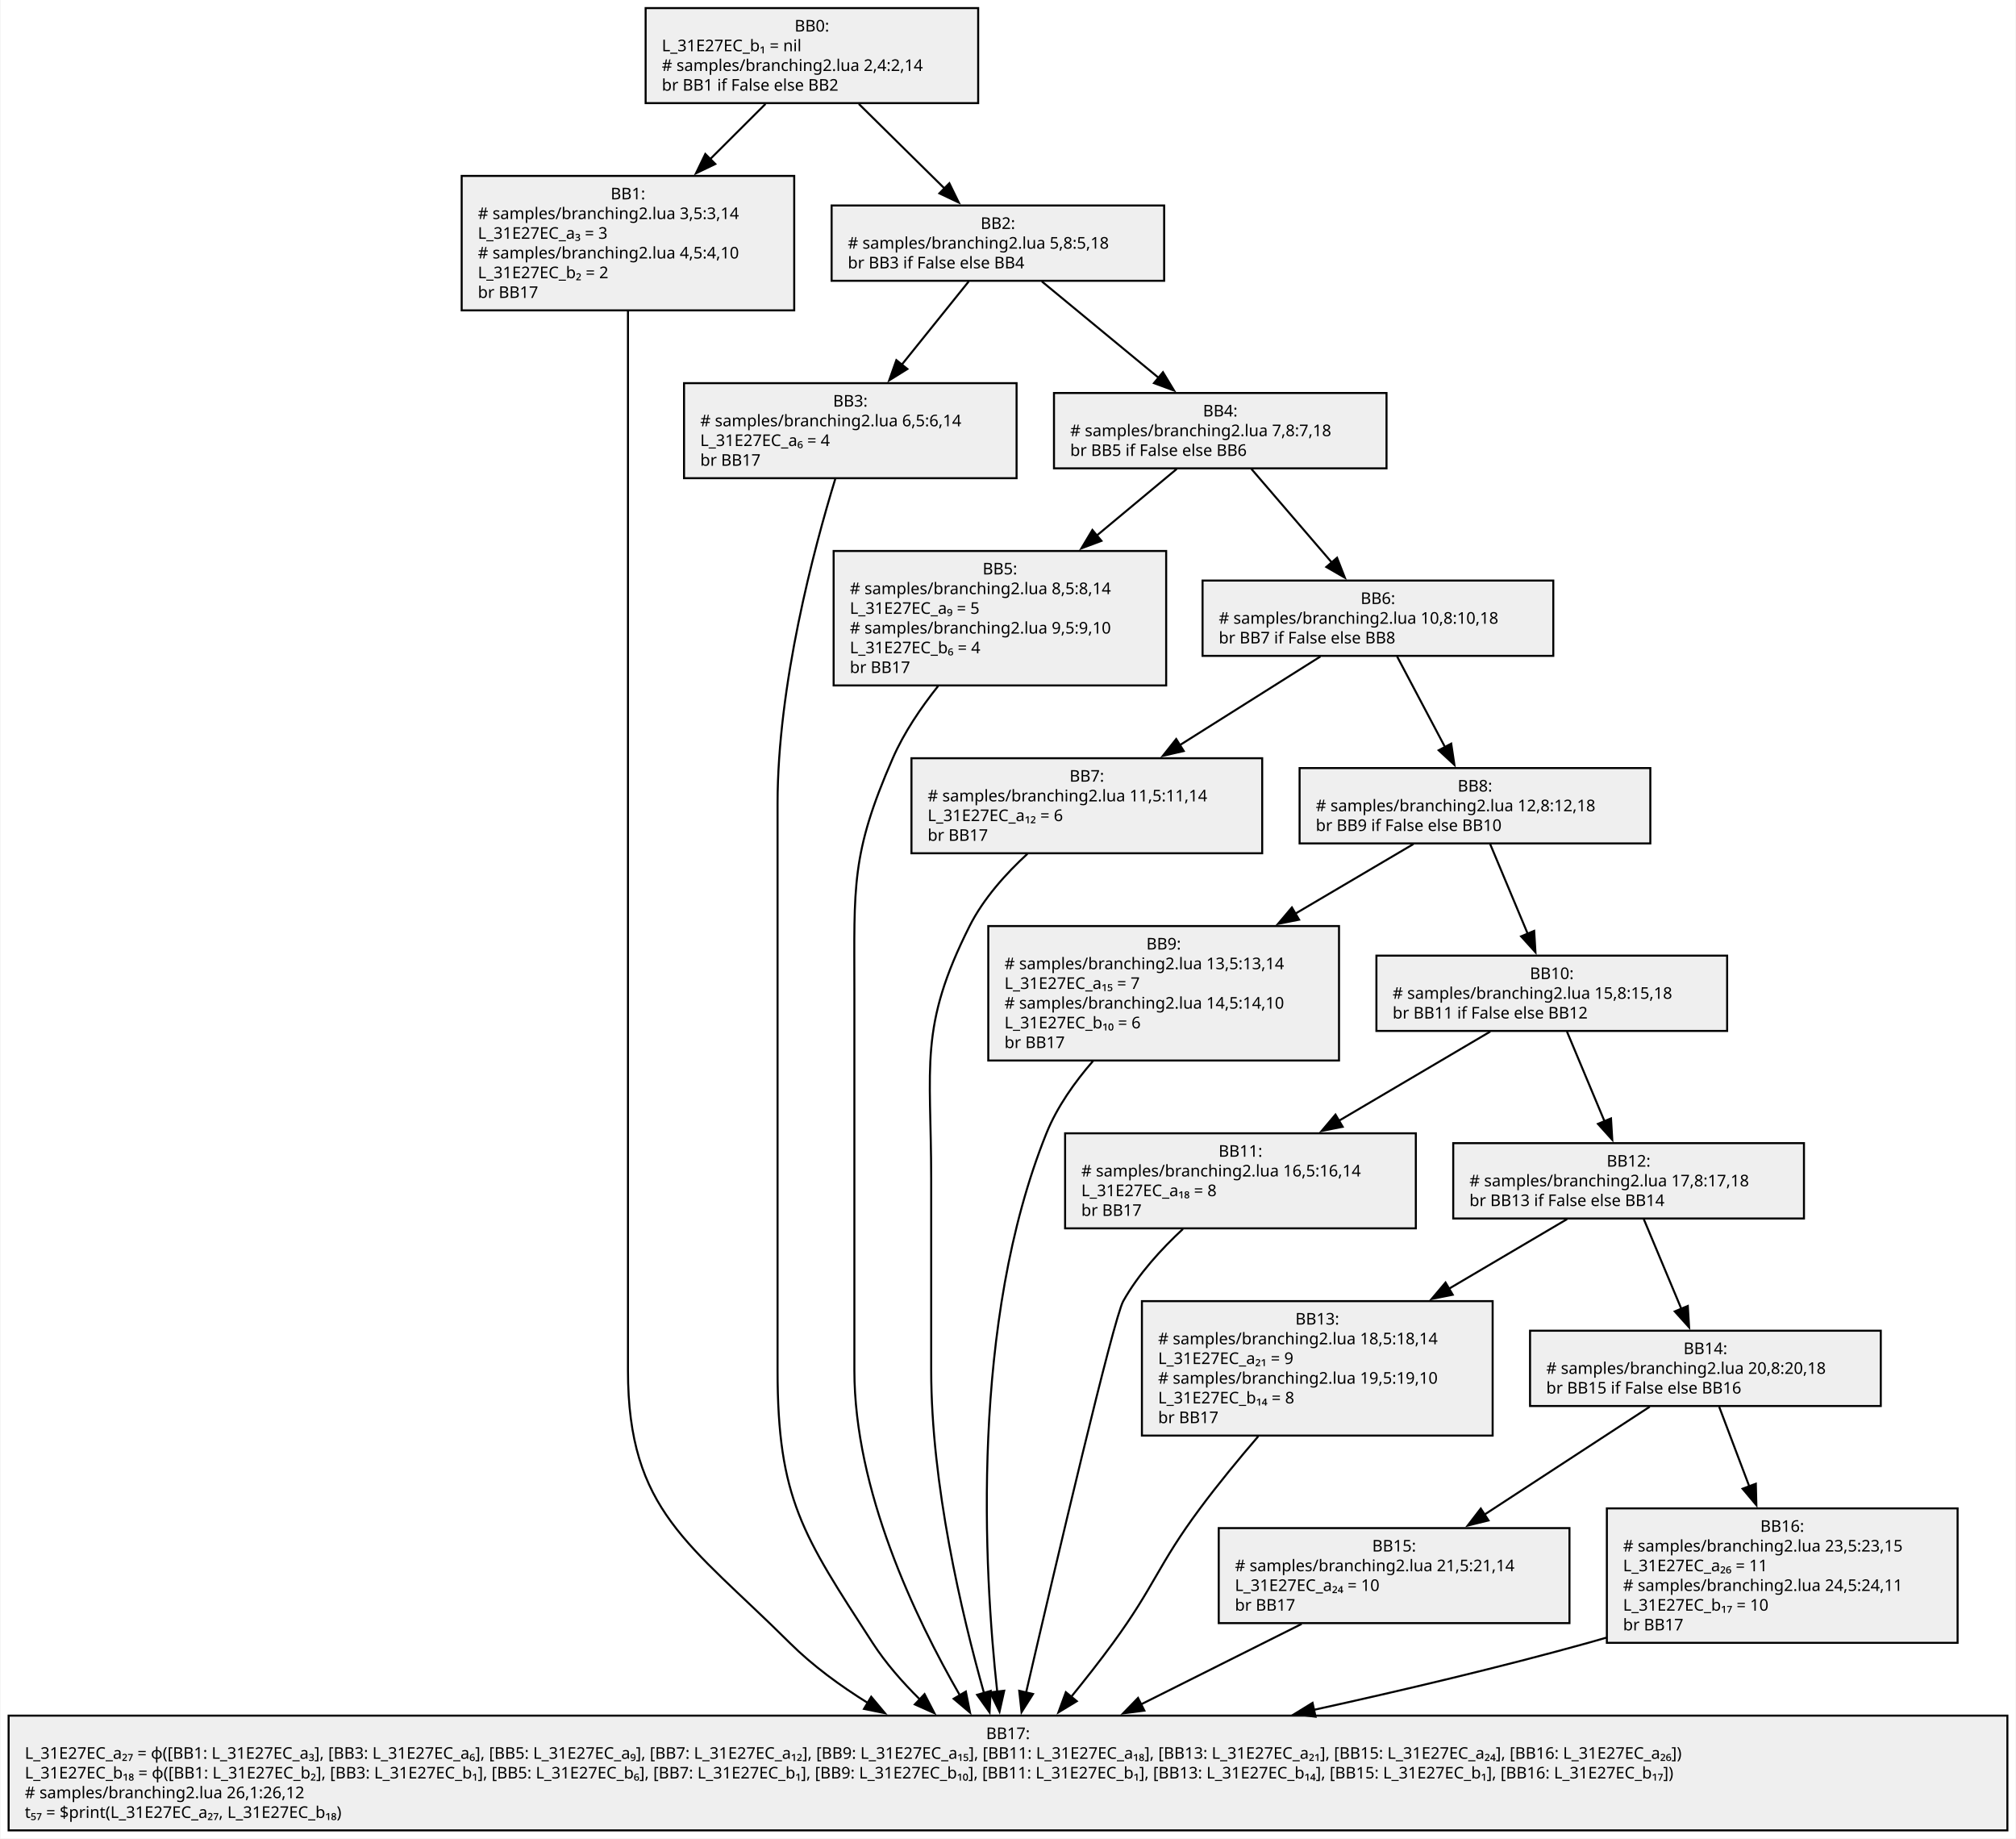
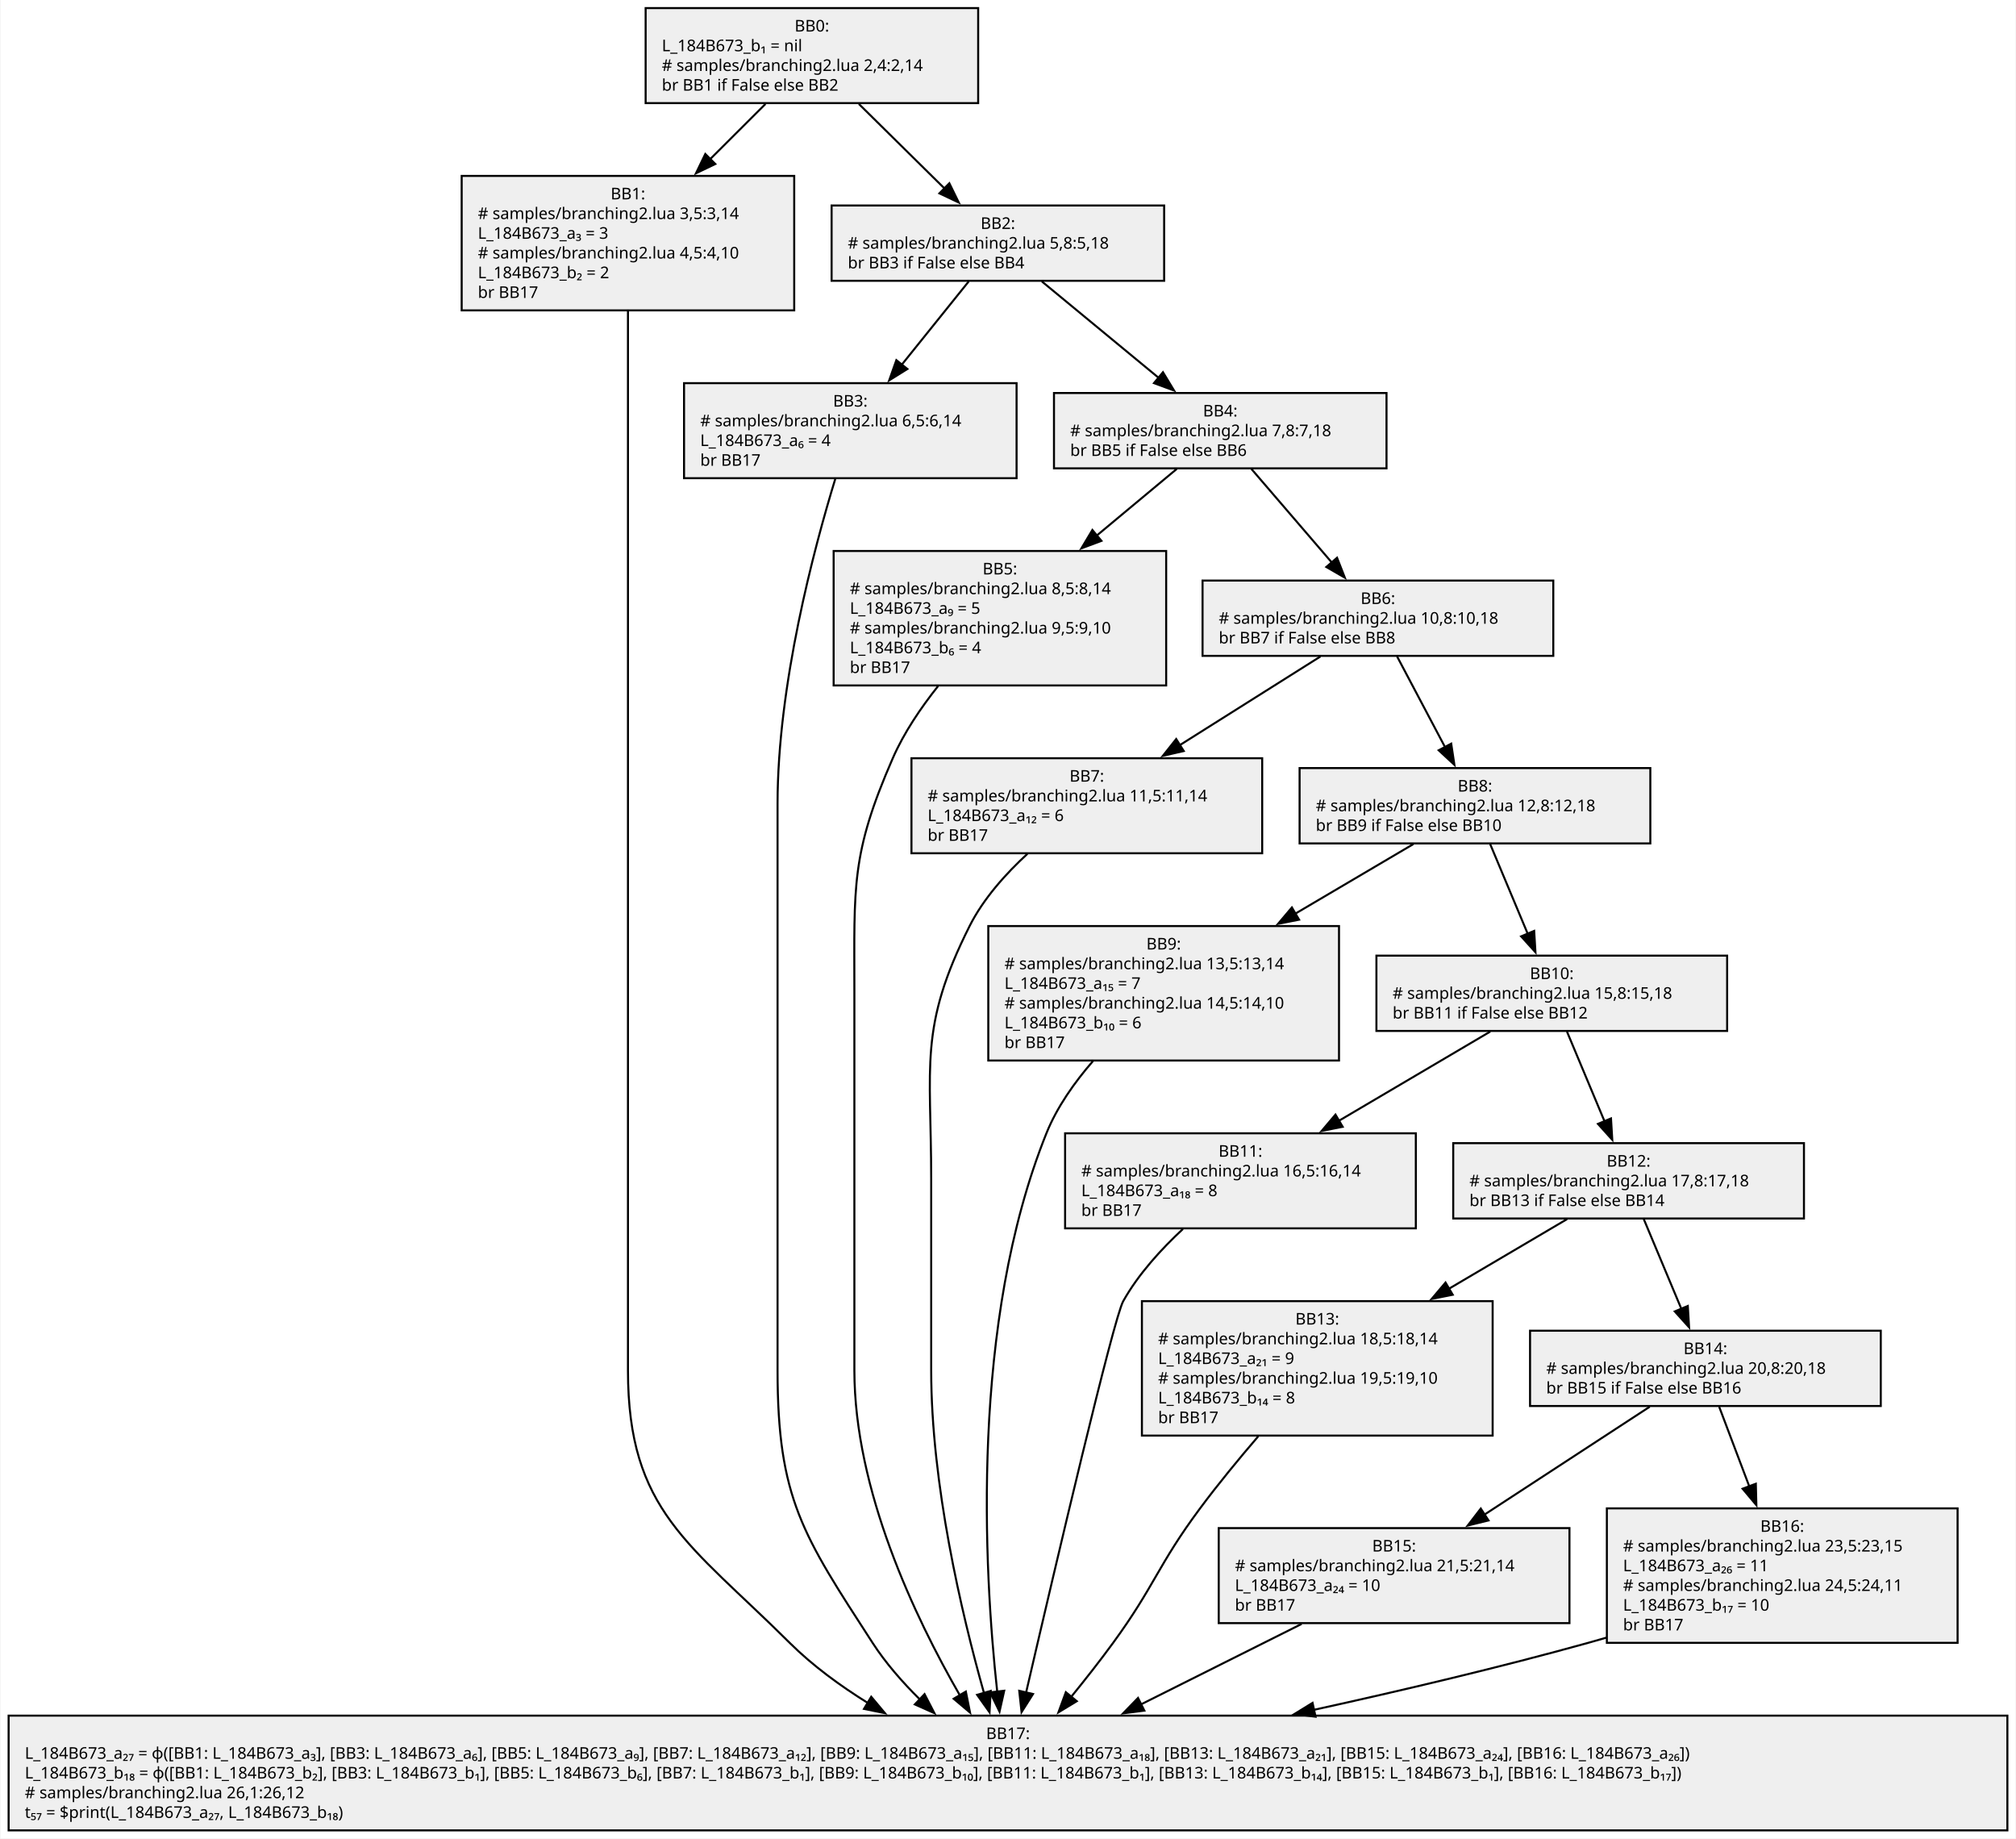
<svg xmlns="http://www.w3.org/2000/svg" width="997pt" height="909pt" viewBox="0.00 0.00 996.75 909.25">
  <g id="graph0" class="graph" transform="scale(1 1) rotate(0) translate(4 905.25)">
    <polygon fill="white" stroke="none" points="-4,4 -4,-905.25 992.75,-905.25 992.75,4 -4,4" />
    <g id="node1" class="node">
      <polygon fill="#efefef" stroke="black" points="479.62,-901.25 315.12,-901.25 315.12,-854.25 479.62,-854.25 479.62,-901.25" />
      <text text-anchor="middle" x="397.38" y="-889.65" font-family="Cascadia Code" font-size="8.00">BB0:</text>
-       <text text-anchor="start" x="323.12" y="-879.9" font-family="Cascadia Code" font-size="8.00">L_31E27EC_b₁ = nil</text>
+       <text text-anchor="start" x="323.12" y="-879.9" font-family="Cascadia Code" font-size="8.00">L_184B673_b₁ = nil</text>
      <text text-anchor="start" x="323.12" y="-870.15" font-family="Cascadia Code" font-size="8.00"># samples/branching2.lua 2,4:2,14</text>
      <text text-anchor="start" x="323.12" y="-860.4" font-family="Cascadia Code" font-size="8.00">br BB1 if False else BB2</text>
    </g>
    <g id="node2" class="node">
      <polygon fill="#efefef" stroke="black" points="388.62,-818.25 224.12,-818.25 224.12,-751.75 388.62,-751.75 388.62,-818.25" />
      <text text-anchor="middle" x="306.38" y="-806.65" font-family="Cascadia Code" font-size="8.00">BB1:</text>
      <text text-anchor="start" x="232.12" y="-796.9" font-family="Cascadia Code" font-size="8.00"># samples/branching2.lua 3,5:3,14</text>
-       <text text-anchor="start" x="232.12" y="-787.15" font-family="Cascadia Code" font-size="8.00">L_31E27EC_a₃ = 3</text>
+       <text text-anchor="start" x="232.12" y="-787.15" font-family="Cascadia Code" font-size="8.00">L_184B673_a₃ = 3</text>
      <text text-anchor="start" x="232.12" y="-777.4" font-family="Cascadia Code" font-size="8.00"># samples/branching2.lua 4,5:4,10</text>
-       <text text-anchor="start" x="232.12" y="-767.65" font-family="Cascadia Code" font-size="8.00">L_31E27EC_b₂ = 2</text>
+       <text text-anchor="start" x="232.12" y="-767.65" font-family="Cascadia Code" font-size="8.00">L_184B673_b₂ = 2</text>
      <text text-anchor="start" x="232.12" y="-757.9" font-family="Cascadia Code" font-size="8.00">br BB17</text>
    </g>
    <g id="edge1" class="edge">
      <path fill="none" stroke="black" d="M374.41,-853.85C366.1,-845.57 356.46,-835.94 347.08,-826.59" />
      <polygon fill="black" stroke="black" points="349.58,-824.14 340.03,-819.56 344.64,-829.1 349.58,-824.14" />
    </g>
    <g id="node3" class="node">
      <polygon fill="#efefef" stroke="black" points="571.62,-803.62 407.12,-803.62 407.12,-766.38 571.62,-766.38 571.62,-803.62" />
      <text text-anchor="middle" x="489.38" y="-792.02" font-family="Cascadia Code" font-size="8.00">BB2:</text>
      <text text-anchor="start" x="415.12" y="-782.27" font-family="Cascadia Code" font-size="8.00"># samples/branching2.lua 5,8:5,18</text>
      <text text-anchor="start" x="415.12" y="-772.52" font-family="Cascadia Code" font-size="8.00">br BB3 if False else BB4</text>
    </g>
    <g id="edge2" class="edge">
      <path fill="none" stroke="black" d="M420.59,-853.85C433.55,-841.07 449.74,-825.1 463.15,-811.86" />
      <polygon fill="black" stroke="black" points="465.36,-814.61 470.02,-805.09 460.44,-809.62 465.36,-814.61" />
    </g>
    <g id="node18" class="node">
      <polygon fill="#efefef" stroke="black" points="988.75,-56.75 0,-56.75 0,0 988.75,0 988.75,-56.75" />
      <text text-anchor="middle" x="494.38" y="-45.15" font-family="Cascadia Code" font-size="8.00">BB17:</text>
-       <text text-anchor="start" x="8" y="-35.4" font-family="Cascadia Code" font-size="8.00">L_31E27EC_a₂₇ = ϕ([BB1: L_31E27EC_a₃], [BB3: L_31E27EC_a₆], [BB5: L_31E27EC_a₉], [BB7: L_31E27EC_a₁₂], [BB9: L_31E27EC_a₁₅], [BB11: L_31E27EC_a₁₈], [BB13: L_31E27EC_a₂₁], [BB15: L_31E27EC_a₂₄], [BB16: L_31E27EC_a₂₆])</text>
-       <text text-anchor="start" x="8" y="-25.65" font-family="Cascadia Code" font-size="8.00">L_31E27EC_b₁₈ = ϕ([BB1: L_31E27EC_b₂], [BB3: L_31E27EC_b₁], [BB5: L_31E27EC_b₆], [BB7: L_31E27EC_b₁], [BB9: L_31E27EC_b₁₀], [BB11: L_31E27EC_b₁], [BB13: L_31E27EC_b₁₄], [BB15: L_31E27EC_b₁], [BB16: L_31E27EC_b₁₇])</text>
+       <text text-anchor="start" x="8" y="-35.4" font-family="Cascadia Code" font-size="8.00">L_184B673_a₂₇ = ϕ([BB1: L_184B673_a₃], [BB3: L_184B673_a₆], [BB5: L_184B673_a₉], [BB7: L_184B673_a₁₂], [BB9: L_184B673_a₁₅], [BB11: L_184B673_a₁₈], [BB13: L_184B673_a₂₁], [BB15: L_184B673_a₂₄], [BB16: L_184B673_a₂₆])</text>
+       <text text-anchor="start" x="8" y="-25.65" font-family="Cascadia Code" font-size="8.00">L_184B673_b₁₈ = ϕ([BB1: L_184B673_b₂], [BB3: L_184B673_b₁], [BB5: L_184B673_b₆], [BB7: L_184B673_b₁], [BB9: L_184B673_b₁₀], [BB11: L_184B673_b₁], [BB13: L_184B673_b₁₄], [BB15: L_184B673_b₁], [BB16: L_184B673_b₁₇])</text>
      <text text-anchor="start" x="8" y="-15.9" font-family="Cascadia Code" font-size="8.00"># samples/branching2.lua 26,1:26,12</text>
-       <text text-anchor="start" x="8" y="-6.15" font-family="Cascadia Code" font-size="8.00">t₅₇ = $print(L_31E27EC_a₂₇, L_31E27EC_b₁₈)</text>
+       <text text-anchor="start" x="8" y="-6.15" font-family="Cascadia Code" font-size="8.00">t₅₇ = $print(L_184B673_a₂₇, L_184B673_b₁₈)</text>
    </g>
    <g id="edge17" class="edge">
      <path fill="none" stroke="black" d="M306.38,-751.52C306.38,-714.84 306.38,-653.38 306.38,-600.5 306.38,-600.5 306.38,-600.5 306.38,-227.5 306.38,-157.85 337,-141.87 386.38,-92.75 397.71,-81.48 411.44,-71.45 425.26,-62.88" />
      <polygon fill="black" stroke="black" points="426.71,-66.09 433.51,-57.97 423.13,-60.08 426.71,-66.09" />
    </g>
    <g id="node4" class="node">
      <polygon fill="#efefef" stroke="black" points="498.62,-715.75 334.12,-715.75 334.12,-668.75 498.62,-668.75 498.62,-715.75" />
      <text text-anchor="middle" x="416.38" y="-704.15" font-family="Cascadia Code" font-size="8.00">BB3:</text>
      <text text-anchor="start" x="342.12" y="-694.4" font-family="Cascadia Code" font-size="8.00"># samples/branching2.lua 6,5:6,14</text>
-       <text text-anchor="start" x="342.12" y="-684.65" font-family="Cascadia Code" font-size="8.00">L_31E27EC_a₆ = 4</text>
+       <text text-anchor="start" x="342.12" y="-684.65" font-family="Cascadia Code" font-size="8.00">L_184B673_a₆ = 4</text>
      <text text-anchor="start" x="342.12" y="-674.9" font-family="Cascadia Code" font-size="8.00">br BB17</text>
    </g>
    <g id="edge3" class="edge">
      <path fill="none" stroke="black" d="M474.95,-766.07C465.48,-754.29 452.82,-738.56 441.7,-724.73" />
      <polygon fill="black" stroke="black" points="444.6,-722.76 435.61,-717.16 439.15,-727.14 444.6,-722.76" />
    </g>
    <g id="node5" class="node">
      <polygon fill="#efefef" stroke="black" points="681.62,-710.88 517.12,-710.88 517.12,-673.62 681.62,-673.62 681.62,-710.88" />
      <text text-anchor="middle" x="599.38" y="-699.27" font-family="Cascadia Code" font-size="8.00">BB4:</text>
      <text text-anchor="start" x="525.12" y="-689.52" font-family="Cascadia Code" font-size="8.00"># samples/branching2.lua 7,8:7,18</text>
      <text text-anchor="start" x="525.12" y="-679.77" font-family="Cascadia Code" font-size="8.00">br BB5 if False else BB6</text>
    </g>
    <g id="edge4" class="edge">
      <path fill="none" stroke="black" d="M511.11,-766.07C527.6,-752.46 550.5,-733.57 568.84,-718.44" />
      <polygon fill="black" stroke="black" points="571.03,-721.17 576.52,-712.11 566.58,-715.77 571.03,-721.17" />
    </g>
    <g id="edge18" class="edge">
      <path fill="none" stroke="black" d="M408.92,-668.36C398.37,-633.91 380.38,-566.51 380.38,-507.75 380.38,-507.75 380.38,-507.75 380.38,-227.5 380.38,-164.07 392.91,-146 427.38,-92.75 433.84,-82.77 442.19,-73.24 450.79,-64.75" />
      <polygon fill="black" stroke="black" points="453.09,-67.39 457.96,-57.98 448.28,-62.3 453.09,-67.39" />
    </g>
    <g id="node6" class="node">
      <polygon fill="#efefef" stroke="black" points="572.62,-632.75 408.12,-632.75 408.12,-566.25 572.62,-566.25 572.62,-632.75" />
      <text text-anchor="middle" x="490.38" y="-621.15" font-family="Cascadia Code" font-size="8.00">BB5:</text>
      <text text-anchor="start" x="416.12" y="-611.4" font-family="Cascadia Code" font-size="8.00"># samples/branching2.lua 8,5:8,14</text>
-       <text text-anchor="start" x="416.12" y="-601.65" font-family="Cascadia Code" font-size="8.00">L_31E27EC_a₉ = 5</text>
+       <text text-anchor="start" x="416.12" y="-601.65" font-family="Cascadia Code" font-size="8.00">L_184B673_a₉ = 5</text>
      <text text-anchor="start" x="416.12" y="-591.9" font-family="Cascadia Code" font-size="8.00"># samples/branching2.lua 9,5:9,10</text>
-       <text text-anchor="start" x="416.12" y="-582.15" font-family="Cascadia Code" font-size="8.00">L_31E27EC_b₆ = 4</text>
+       <text text-anchor="start" x="416.12" y="-582.15" font-family="Cascadia Code" font-size="8.00">L_184B673_b₆ = 4</text>
      <text text-anchor="start" x="416.12" y="-572.4" font-family="Cascadia Code" font-size="8.00">br BB17</text>
    </g>
    <g id="edge5" class="edge">
      <path fill="none" stroke="black" d="M577.84,-673.32C566.43,-663.82 551.94,-651.76 538.05,-640.19" />
      <polygon fill="black" stroke="black" points="540.6,-637.76 530.68,-634.05 536.12,-643.14 540.6,-637.76" />
    </g>
    <g id="node7" class="node">
      <polygon fill="#efefef" stroke="black" points="764.12,-618.12 590.62,-618.12 590.62,-580.88 764.12,-580.88 764.12,-618.12" />
      <text text-anchor="middle" x="677.38" y="-606.52" font-family="Cascadia Code" font-size="8.00">BB6:</text>
      <text text-anchor="start" x="598.62" y="-596.77" font-family="Cascadia Code" font-size="8.00"># samples/branching2.lua 10,8:10,18</text>
      <text text-anchor="start" x="598.62" y="-587.02" font-family="Cascadia Code" font-size="8.00">br BB7 if False else BB8</text>
    </g>
    <g id="edge6" class="edge">
      <path fill="none" stroke="black" d="M614.79,-673.32C626.22,-660.02 641.98,-641.68 654.82,-626.74" />
      <polygon fill="black" stroke="black" points="657.15,-629.4 661.01,-619.54 651.84,-624.84 657.15,-629.4" />
    </g>
    <g id="edge19" class="edge">
      <path fill="none" stroke="black" d="M459.79,-565.93C451.3,-555.27 442.9,-542.9 437.38,-530.25 416.59,-482.68 418.38,-466.91 418.38,-415 418.38,-415 418.38,-415 418.38,-227.5 418.38,-168.32 448.3,-105.39 470.6,-66.73" />
      <polygon fill="black" stroke="black" points="473.52,-68.66 475.59,-58.27 467.5,-65.1 473.52,-68.66" />
    </g>
    <g id="node8" class="node">
      <polygon fill="#efefef" stroke="black" points="620.12,-530.25 446.62,-530.25 446.62,-483.25 620.12,-483.25 620.12,-530.25" />
      <text text-anchor="middle" x="533.38" y="-518.65" font-family="Cascadia Code" font-size="8.00">BB7:</text>
      <text text-anchor="start" x="454.62" y="-508.9" font-family="Cascadia Code" font-size="8.00"># samples/branching2.lua 11,5:11,14</text>
-       <text text-anchor="start" x="454.62" y="-499.15" font-family="Cascadia Code" font-size="8.00">L_31E27EC_a₁₂ = 6</text>
+       <text text-anchor="start" x="454.62" y="-499.15" font-family="Cascadia Code" font-size="8.00">L_184B673_a₁₂ = 6</text>
      <text text-anchor="start" x="454.62" y="-489.4" font-family="Cascadia Code" font-size="8.00">br BB17</text>
    </g>
    <g id="edge7" class="edge">
      <path fill="none" stroke="black" d="M648.93,-580.57C629.06,-568.05 602.11,-551.07 579.23,-536.65" />
      <polygon fill="black" stroke="black" points="581.31,-533.82 570.99,-531.45 577.58,-539.75 581.31,-533.82" />
    </g>
    <g id="node9" class="node">
      <polygon fill="#efefef" stroke="black" points="812.12,-525.38 638.62,-525.38 638.62,-488.12 812.12,-488.12 812.12,-525.38" />
      <text text-anchor="middle" x="725.38" y="-513.77" font-family="Cascadia Code" font-size="8.00">BB8:</text>
      <text text-anchor="start" x="646.62" y="-504.02" font-family="Cascadia Code" font-size="8.00"># samples/branching2.lua 12,8:12,18</text>
      <text text-anchor="start" x="646.62" y="-494.27" font-family="Cascadia Code" font-size="8.00">br BB9 if False else BB10</text>
    </g>
    <g id="edge8" class="edge">
      <path fill="none" stroke="black" d="M686.86,-580.57C693.63,-567.77 702.87,-550.3 710.6,-535.68" />
      <polygon fill="black" stroke="black" points="713.62,-537.46 715.2,-526.98 707.43,-534.18 713.62,-537.46" />
    </g>
    <g id="edge20" class="edge">
      <path fill="none" stroke="black" d="M503.99,-482.98C493.3,-473.15 482.19,-460.79 475.38,-447.25 450.13,-397.05 456.38,-378.44 456.38,-322.25 456.38,-322.25 456.38,-322.25 456.38,-227.5 456.38,-171.24 471.34,-107.57 482.49,-67.95" />
      <polygon fill="black" stroke="black" points="485.83,-68.98 485.24,-58.4 479.1,-67.04 485.83,-68.98" />
    </g>
    <g id="node10" class="node">
      <polygon fill="#efefef" stroke="black" points="658.12,-447.25 484.62,-447.25 484.62,-380.75 658.12,-380.75 658.12,-447.25" />
      <text text-anchor="middle" x="571.38" y="-435.65" font-family="Cascadia Code" font-size="8.00">BB9:</text>
      <text text-anchor="start" x="492.62" y="-425.9" font-family="Cascadia Code" font-size="8.00"># samples/branching2.lua 13,5:13,14</text>
-       <text text-anchor="start" x="492.62" y="-416.15" font-family="Cascadia Code" font-size="8.00">L_31E27EC_a₁₅ = 7</text>
+       <text text-anchor="start" x="492.62" y="-416.15" font-family="Cascadia Code" font-size="8.00">L_184B673_a₁₅ = 7</text>
      <text text-anchor="start" x="492.62" y="-406.4" font-family="Cascadia Code" font-size="8.00"># samples/branching2.lua 14,5:14,10</text>
-       <text text-anchor="start" x="492.62" y="-396.65" font-family="Cascadia Code" font-size="8.00">L_31E27EC_b₁₀ = 6</text>
+       <text text-anchor="start" x="492.62" y="-396.65" font-family="Cascadia Code" font-size="8.00">L_184B673_b₁₀ = 6</text>
      <text text-anchor="start" x="492.62" y="-386.9" font-family="Cascadia Code" font-size="8.00">br BB17</text>
    </g>
    <g id="edge9" class="edge">
      <path fill="none" stroke="black" d="M694.95,-487.82C678.23,-477.97 656.81,-465.34 636.52,-453.39" />
      <polygon fill="black" stroke="black" points="638.37,-450.41 627.97,-448.35 634.81,-456.45 638.37,-450.41" />
    </g>
    <g id="node11" class="node">
      <polygon fill="#efefef" stroke="black" points="850.12,-432.62 676.62,-432.62 676.62,-395.38 850.12,-395.38 850.12,-432.62" />
      <text text-anchor="middle" x="763.38" y="-421.02" font-family="Cascadia Code" font-size="8.00">BB10:</text>
      <text text-anchor="start" x="684.62" y="-411.27" font-family="Cascadia Code" font-size="8.00"># samples/branching2.lua 15,8:15,18</text>
      <text text-anchor="start" x="684.62" y="-401.52" font-family="Cascadia Code" font-size="8.00">br BB11 if False else BB12</text>
    </g>
    <g id="edge10" class="edge">
      <path fill="none" stroke="black" d="M732.88,-487.82C738.19,-475.14 745.42,-457.89 751.5,-443.35" />
      <polygon fill="black" stroke="black" points="754.66,-444.86 755.3,-434.29 748.21,-442.16 754.66,-444.86" />
    </g>
    <g id="edge21" class="edge">
      <path fill="none" stroke="black" d="M536.43,-380.5C527.31,-370.02 518.6,-357.73 513.38,-344.75 475.79,-251.28 482.36,-129.6 489.07,-68.3" />
      <polygon fill="black" stroke="black" points="492.5,-69.06 490.18,-58.72 485.55,-68.25 492.5,-69.06" />
    </g>
    <g id="node12" class="node">
      <polygon fill="#efefef" stroke="black" points="696.12,-344.75 522.62,-344.75 522.62,-297.75 696.12,-297.75 696.12,-344.75" />
      <text text-anchor="middle" x="609.38" y="-333.15" font-family="Cascadia Code" font-size="8.00">BB11:</text>
      <text text-anchor="start" x="530.62" y="-323.4" font-family="Cascadia Code" font-size="8.00"># samples/branching2.lua 16,5:16,14</text>
-       <text text-anchor="start" x="530.62" y="-313.65" font-family="Cascadia Code" font-size="8.00">L_31E27EC_a₁₈ = 8</text>
+       <text text-anchor="start" x="530.62" y="-313.65" font-family="Cascadia Code" font-size="8.00">L_184B673_a₁₈ = 8</text>
      <text text-anchor="start" x="530.62" y="-303.9" font-family="Cascadia Code" font-size="8.00">br BB17</text>
    </g>
    <g id="edge11" class="edge">
      <path fill="none" stroke="black" d="M732.95,-395.07C711.61,-382.49 682.62,-365.41 658.09,-350.96" />
      <polygon fill="black" stroke="black" points="659.93,-347.98 649.54,-345.92 656.37,-354.01 659.93,-347.98" />
    </g>
    <g id="node13" class="node">
      <polygon fill="#efefef" stroke="black" points="888.12,-339.88 714.62,-339.88 714.62,-302.62 888.12,-302.62 888.12,-339.88" />
      <text text-anchor="middle" x="801.38" y="-328.27" font-family="Cascadia Code" font-size="8.00">BB12:</text>
      <text text-anchor="start" x="722.62" y="-318.52" font-family="Cascadia Code" font-size="8.00"># samples/branching2.lua 17,8:17,18</text>
      <text text-anchor="start" x="722.62" y="-308.77" font-family="Cascadia Code" font-size="8.00">br BB13 if False else BB14</text>
    </g>
    <g id="edge12" class="edge">
      <path fill="none" stroke="black" d="M770.88,-395.07C776.19,-382.39 783.42,-365.14 789.5,-350.6" />
      <polygon fill="black" stroke="black" points="792.66,-352.11 793.3,-341.54 786.21,-349.41 792.66,-352.11" />
    </g>
    <g id="edge22" class="edge">
      <path fill="none" stroke="black" d="M580.91,-297.43C570.22,-287.51 558.86,-275.1 551.38,-261.75 546.6,-253.23 518.04,-131.65 503.25,-67.85" />
      <polygon fill="black" stroke="black" points="506.75,-67.44 501.08,-58.49 499.93,-69.02 506.75,-67.44" />
    </g>
    <g id="node14" class="node">
      <polygon fill="#efefef" stroke="black" points="734.12,-261.75 560.62,-261.75 560.62,-195.25 734.12,-195.25 734.12,-261.75" />
      <text text-anchor="middle" x="647.38" y="-250.15" font-family="Cascadia Code" font-size="8.00">BB13:</text>
      <text text-anchor="start" x="568.62" y="-240.4" font-family="Cascadia Code" font-size="8.00"># samples/branching2.lua 18,5:18,14</text>
-       <text text-anchor="start" x="568.62" y="-230.65" font-family="Cascadia Code" font-size="8.00">L_31E27EC_a₂₁ = 9</text>
+       <text text-anchor="start" x="568.62" y="-230.65" font-family="Cascadia Code" font-size="8.00">L_184B673_a₂₁ = 9</text>
      <text text-anchor="start" x="568.62" y="-220.9" font-family="Cascadia Code" font-size="8.00"># samples/branching2.lua 19,5:19,10</text>
-       <text text-anchor="start" x="568.62" y="-211.15" font-family="Cascadia Code" font-size="8.00">L_31E27EC_b₁₄ = 8</text>
+       <text text-anchor="start" x="568.62" y="-211.15" font-family="Cascadia Code" font-size="8.00">L_184B673_b₁₄ = 8</text>
      <text text-anchor="start" x="568.62" y="-201.4" font-family="Cascadia Code" font-size="8.00">br BB17</text>
    </g>
    <g id="edge13" class="edge">
      <path fill="none" stroke="black" d="M770.95,-302.32C754.23,-292.47 732.81,-279.84 712.52,-267.89" />
      <polygon fill="black" stroke="black" points="714.37,-264.91 703.97,-262.85 710.81,-270.95 714.37,-264.91" />
    </g>
    <g id="node15" class="node">
      <polygon fill="#efefef" stroke="black" points="926.12,-247.12 752.62,-247.12 752.62,-209.88 926.12,-209.88 926.12,-247.12" />
      <text text-anchor="middle" x="839.38" y="-235.53" font-family="Cascadia Code" font-size="8.00">BB14:</text>
      <text text-anchor="start" x="760.62" y="-225.78" font-family="Cascadia Code" font-size="8.00"># samples/branching2.lua 20,8:20,18</text>
      <text text-anchor="start" x="760.62" y="-216.03" font-family="Cascadia Code" font-size="8.00">br BB15 if False else BB16</text>
    </g>
    <g id="edge14" class="edge">
      <path fill="none" stroke="black" d="M808.88,-302.32C814.19,-289.64 821.42,-272.39 827.5,-257.85" />
      <polygon fill="black" stroke="black" points="830.66,-259.36 831.3,-248.79 824.21,-256.66 830.66,-259.36" />
    </g>
    <g id="edge23" class="edge">
      <path fill="none" stroke="black" d="M618.16,-194.88C608.66,-183.82 598.28,-171.23 589.38,-159.25 568.38,-131 567.13,-121.18 546.38,-92.75 539.9,-83.88 532.6,-74.59 525.56,-65.95" />
      <polygon fill="black" stroke="black" points="528.4,-63.89 519.33,-58.39 522.99,-68.34 528.4,-63.89" />
    </g>
    <g id="node16" class="node">
      <polygon fill="#efefef" stroke="black" points="772.12,-149.5 598.62,-149.5 598.62,-102.5 772.12,-102.5 772.12,-149.5" />
      <text text-anchor="middle" x="685.38" y="-137.9" font-family="Cascadia Code" font-size="8.00">BB15:</text>
      <text text-anchor="start" x="606.62" y="-128.15" font-family="Cascadia Code" font-size="8.00"># samples/branching2.lua 21,5:21,14</text>
-       <text text-anchor="start" x="606.62" y="-118.4" font-family="Cascadia Code" font-size="8.00">L_31E27EC_a₂₄ = 10</text>
+       <text text-anchor="start" x="606.62" y="-118.4" font-family="Cascadia Code" font-size="8.00">L_184B673_a₂₄ = 10</text>
      <text text-anchor="start" x="606.62" y="-108.65" font-family="Cascadia Code" font-size="8.00">br BB17</text>
    </g>
    <g id="edge15" class="edge">
      <path fill="none" stroke="black" d="M811.84,-209.53C789.11,-194.7 756.41,-173.36 729.95,-156.09" />
      <polygon fill="black" stroke="black" points="732.07,-153.3 721.78,-150.76 728.25,-159.16 732.07,-153.3" />
    </g>
    <g id="node17" class="node">
      <polygon fill="#efefef" stroke="black" points="964.12,-159.25 790.62,-159.25 790.62,-92.75 964.12,-92.75 964.12,-159.25" />
      <text text-anchor="middle" x="877.38" y="-147.65" font-family="Cascadia Code" font-size="8.00">BB16:</text>
      <text text-anchor="start" x="798.62" y="-137.9" font-family="Cascadia Code" font-size="8.00"># samples/branching2.lua 23,5:23,15</text>
-       <text text-anchor="start" x="798.62" y="-128.15" font-family="Cascadia Code" font-size="8.00">L_31E27EC_a₂₆ = 11</text>
+       <text text-anchor="start" x="798.62" y="-128.15" font-family="Cascadia Code" font-size="8.00">L_184B673_a₂₆ = 11</text>
      <text text-anchor="start" x="798.62" y="-118.4" font-family="Cascadia Code" font-size="8.00"># samples/branching2.lua 24,5:24,11</text>
-       <text text-anchor="start" x="798.62" y="-108.65" font-family="Cascadia Code" font-size="8.00">L_31E27EC_b₁₇ = 10</text>
+       <text text-anchor="start" x="798.62" y="-108.65" font-family="Cascadia Code" font-size="8.00">L_184B673_b₁₇ = 10</text>
      <text text-anchor="start" x="798.62" y="-98.9" font-family="Cascadia Code" font-size="8.00">br BB17</text>
    </g>
    <g id="edge16" class="edge">
      <path fill="none" stroke="black" d="M846.17,-209.53C850.35,-198.46 855.91,-183.77 861.17,-169.86" />
      <polygon fill="black" stroke="black" points="864.31,-171.44 864.58,-160.85 857.76,-168.97 864.31,-171.44" />
    </g>
    <g id="edge24" class="edge">
      <path fill="none" stroke="black" d="M639.63,-102.1C615.85,-90.19 586.37,-75.43 560.2,-62.33" />
      <polygon fill="black" stroke="black" points="561.83,-59.23 551.32,-57.89 558.7,-65.49 561.83,-59.23" />
    </g>
    <g id="edge25" class="edge">
      <path fill="none" stroke="black" d="M790.38,-95.32C787.35,-94.43 784.34,-93.57 781.38,-92.75 737.63,-80.61 689.64,-69.26 645.62,-59.6" />
      <polygon fill="black" stroke="black" points="646.52,-56.22 636,-57.51 645.03,-63.06 646.52,-56.22" />
    </g>
  </g>
</svg>
